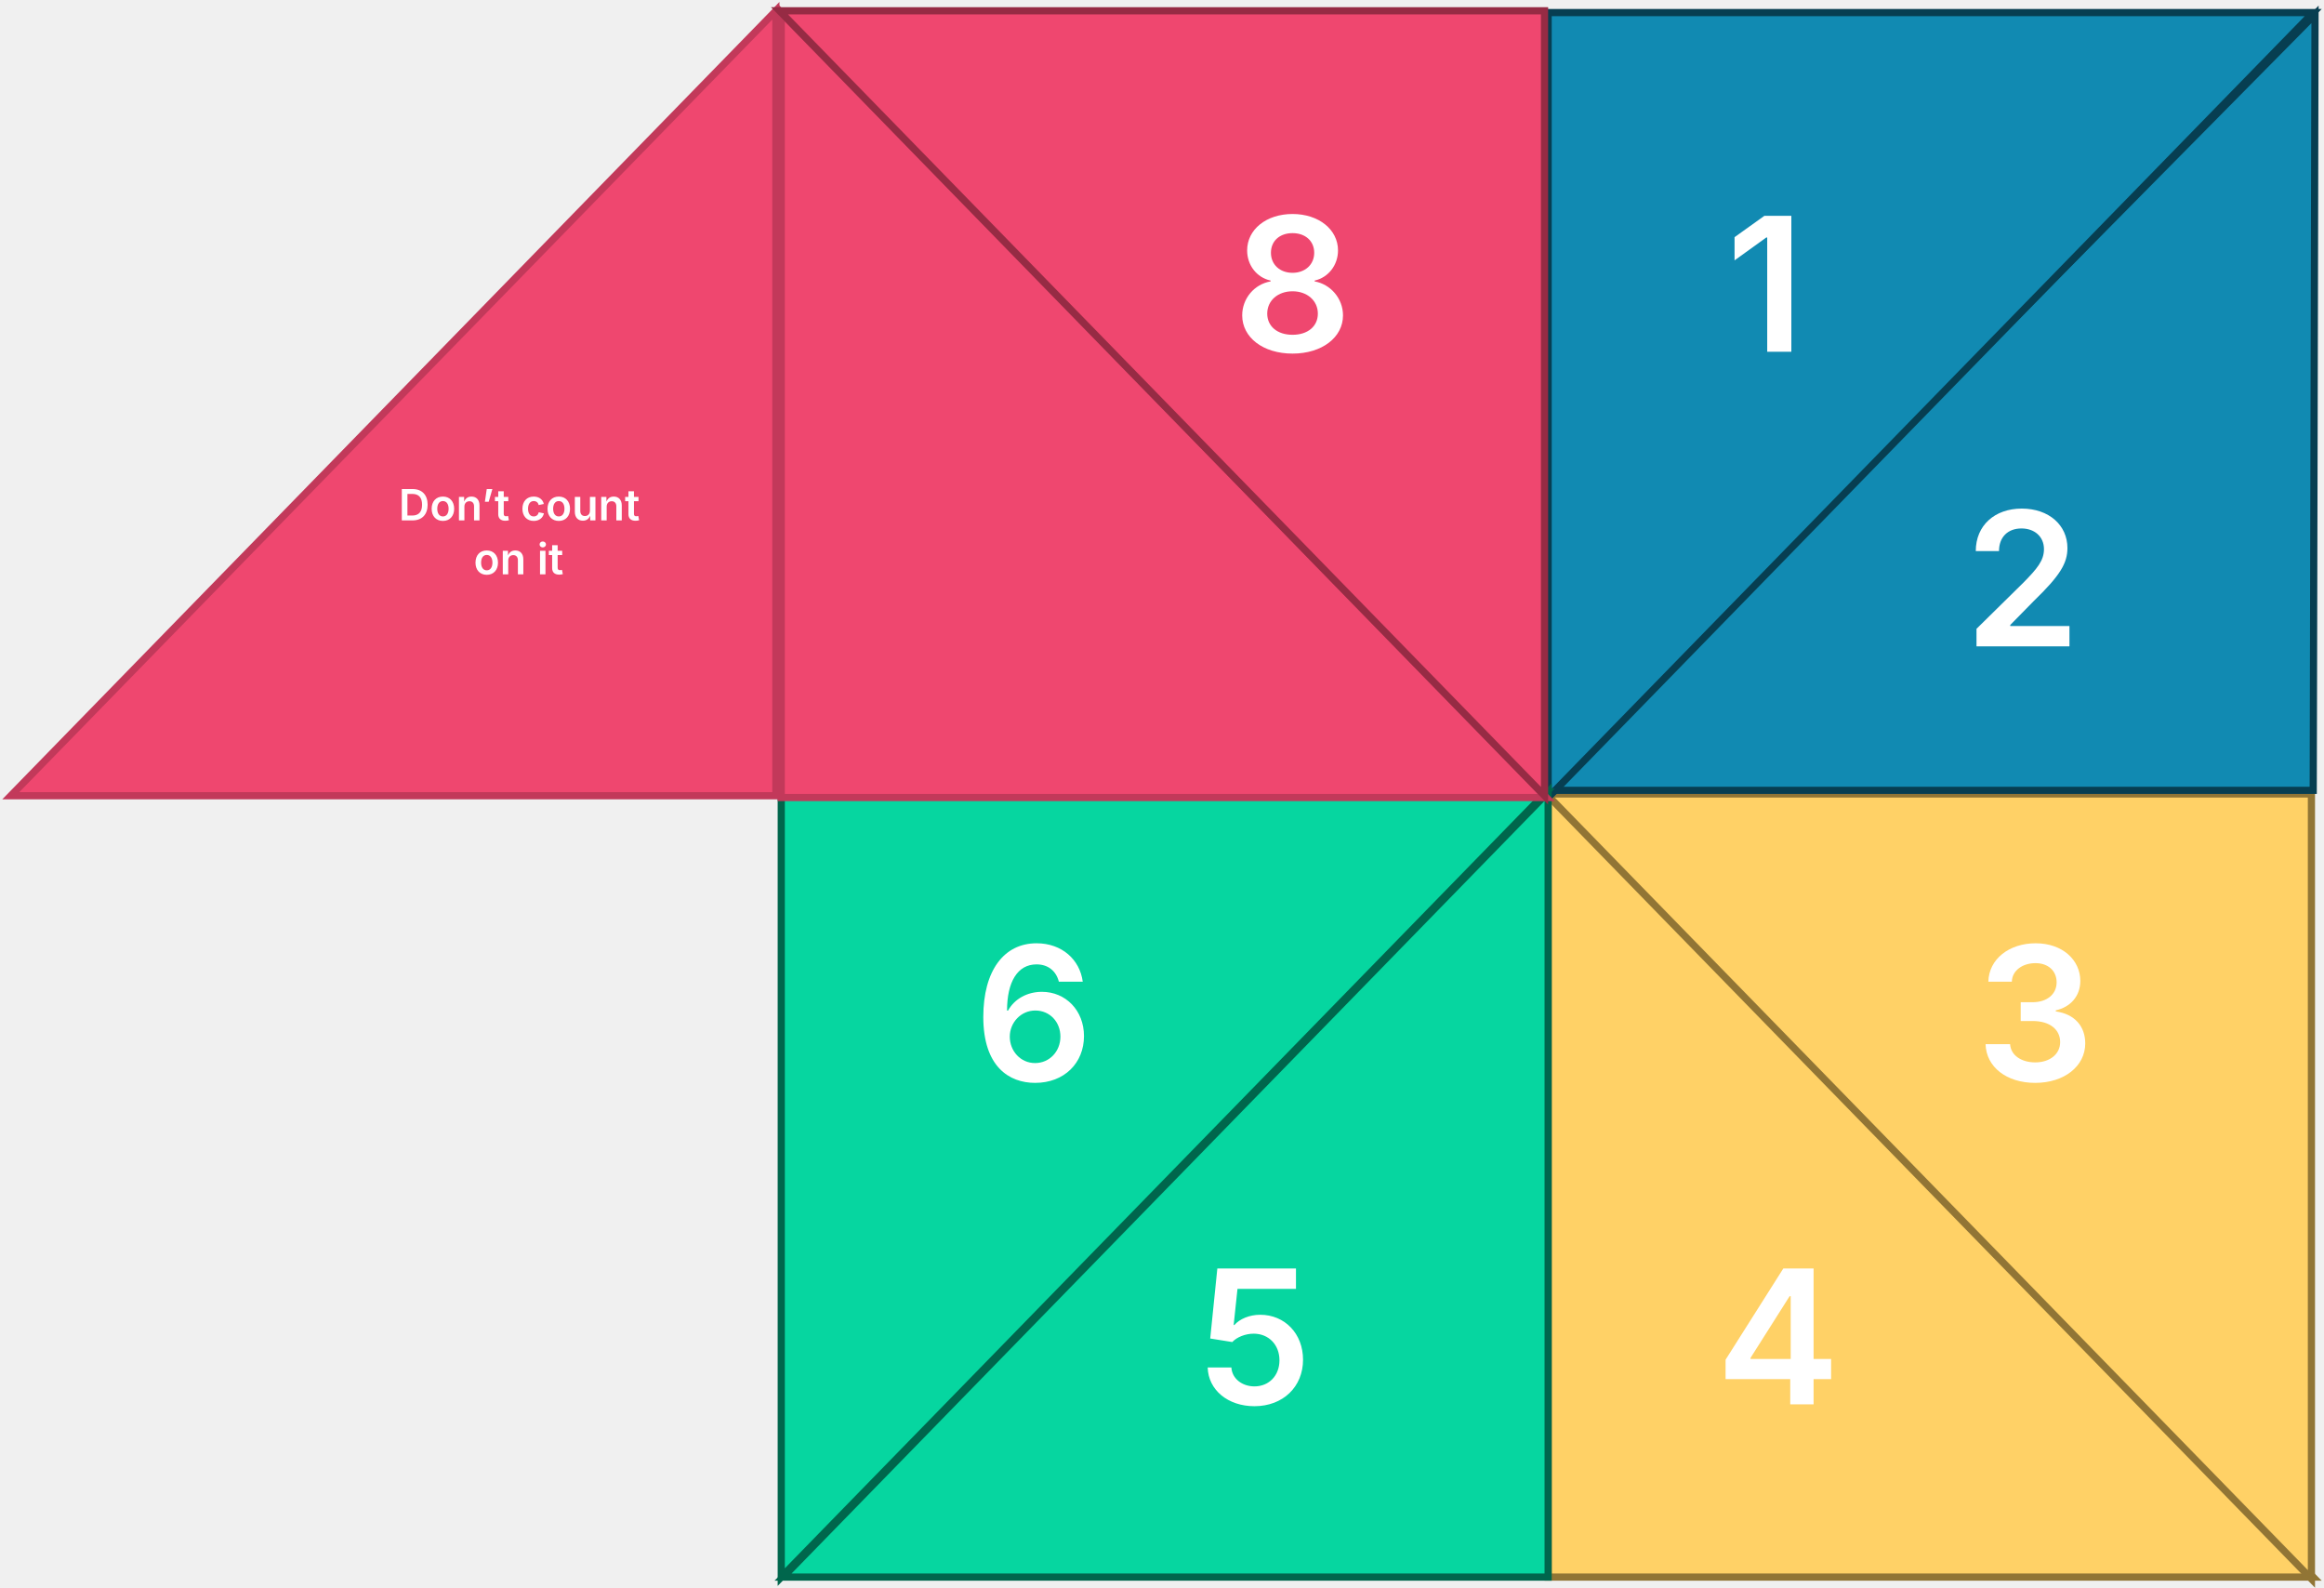
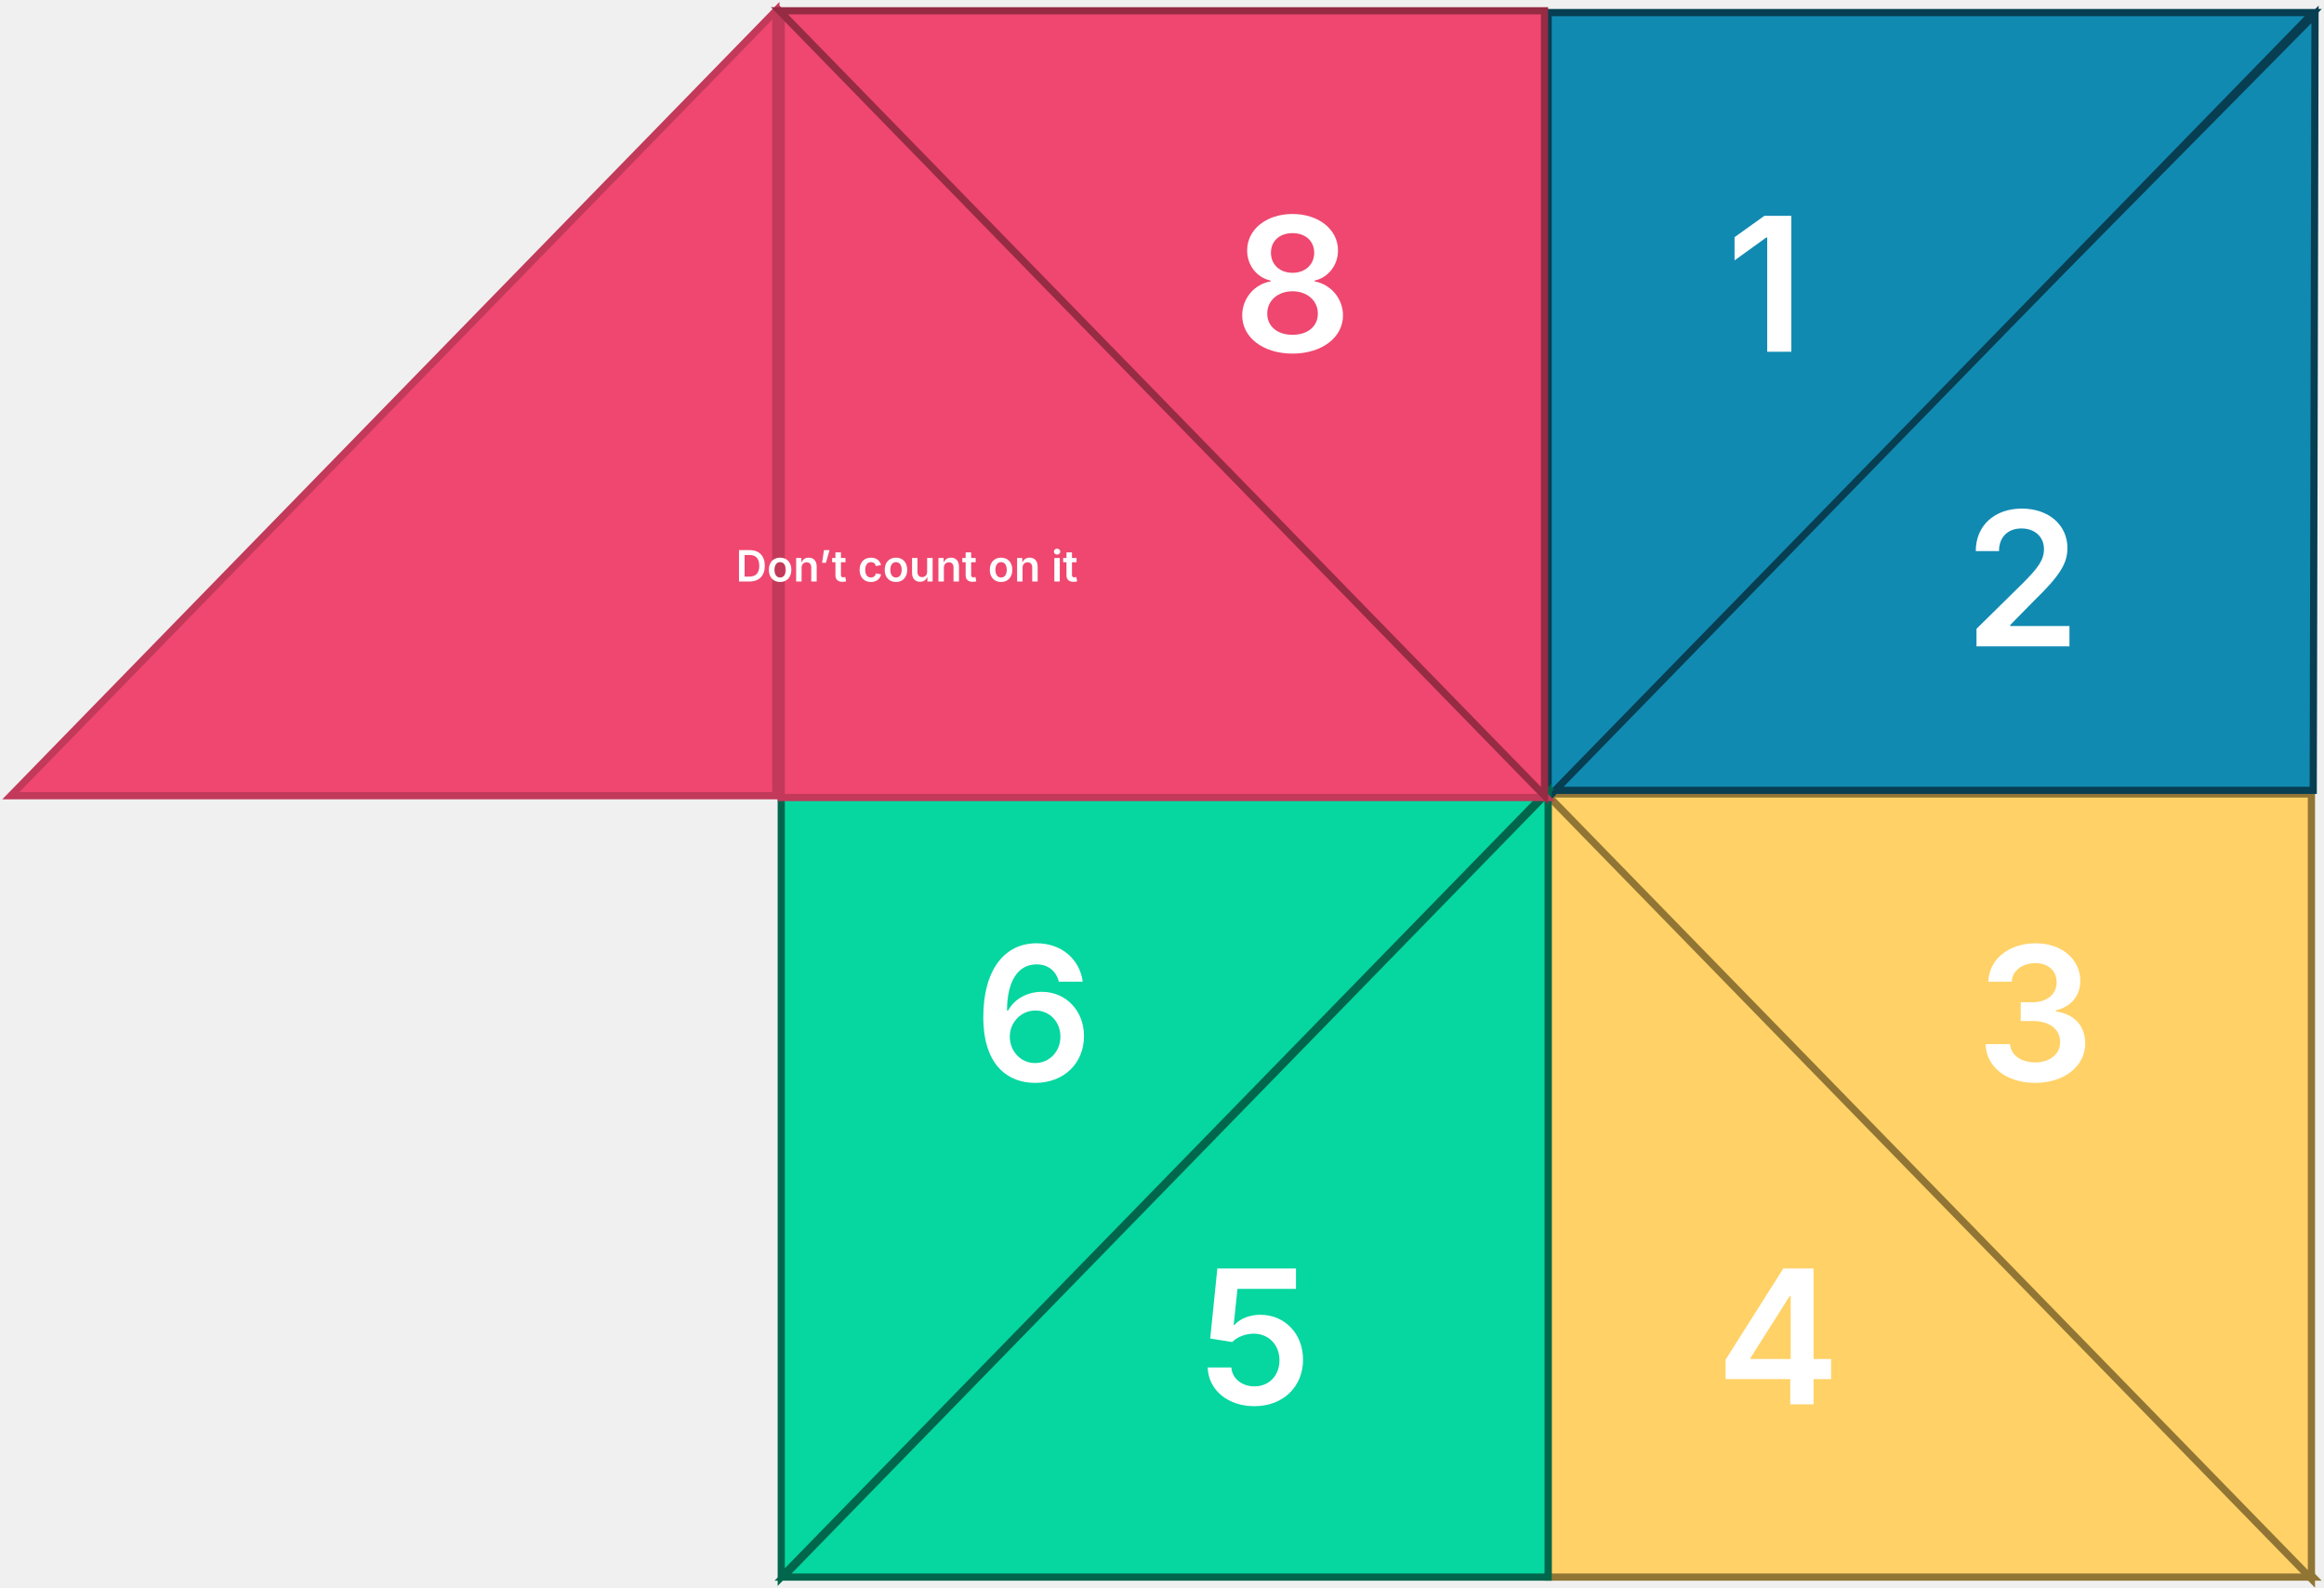
<svg xmlns="http://www.w3.org/2000/svg" width="647" height="442" viewBox="0 0 647 442" fill="none">
  <g id="7-Opened">
    <g id="Bottom-Right-4">
      <path id="Bottom-Left-2-Flap" d="M431 220.5L644 439H431V220.5Z" fill="#FFD166" stroke="#917535" stroke-width="2" />
      <text id="4" fill="white" xml:space="preserve" style="white-space: pre" font-family="Inter" font-size="52" font-weight="600" letter-spacing="0em">
        <tspan x="477.684" y="390.909">4</tspan>
      </text>
    </g>
    <g id="Bottom-Right-3">
      <path id="Bottom-Left-1-Flap" d="M643.5 439.5L430.5 221H643.5V439.5Z" fill="#FFD166" stroke="#917535" stroke-width="2" />
      <text id="3" fill="white" xml:space="preserve" style="white-space: pre" font-family="Inter" font-size="52" font-weight="600" letter-spacing="0em">
        <tspan x="550.064" y="300.909">3</tspan>
      </text>
    </g>
    <g id="Top-Right-2">
      <path id="Top-Left-1-Flap" d="M644.5 4L431 220H644L644.5 4Z" fill="#118AB2" stroke="#073E51" stroke-width="2" />
      <text id="2" fill="white" xml:space="preserve" style="white-space: pre" font-family="Inter" font-size="52" font-weight="600" letter-spacing="0em">
        <tspan x="546.852" y="179.909">2</tspan>
      </text>
    </g>
    <g id="Top-Right-1">
      <path id="Top-Left-1-Flap_2" d="M431 222L644 3.5H431V222Z" fill="#118AB2" stroke="#073E51" stroke-width="2" />
      <text id="1" fill="white" xml:space="preserve" style="white-space: pre" font-family="Inter" font-size="52" font-weight="600" letter-spacing="0em">
        <tspan x="480.508" y="97.909">1</tspan>
      </text>
    </g>
    <g id="Bottom-Left-5">
      <path id="Bottom-Left-2-Flap_2" d="M431 220.5L218 439H431V220.5Z" fill="#06D6A0" stroke="#00664C" stroke-width="2" />
      <text id="5" fill="white" xml:space="preserve" style="white-space: pre" font-family="Inter" font-size="52" font-weight="600" letter-spacing="0em">
        <tspan x="333.547" y="390.909">5</tspan>
      </text>
    </g>
    <g id="Bottom-Left-6">
      <path id="Bottom-Left-1-Flap_2" d="M217.5 439L430.5 220.5H217.5V439Z" fill="#06D6A0" stroke="#00664C" stroke-width="2" />
      <text id="6" fill="white" xml:space="preserve" style="white-space: pre" font-family="Inter" font-size="52" font-weight="600" letter-spacing="0em">
        <tspan x="271.141" y="300.909">6</tspan>
      </text>
    </g>
    <g id="Top-Left-7">
      <path id="Top-Left-1-Flap_3" d="M217.5 3.5L430.5 222H217.5V3.5Z" fill="#EF476F" stroke="#C2395A" stroke-width="2" />
    </g>
    <g id="Top-Left-7-Opened">
      <path id="Top-Left-1-Flap-Opened" d="M216 3L3 221.5H216V3Z" fill="#EF476F" stroke="#C2395A" stroke-width="2" />
-       <text id="fortuneText" fill="white" xml:space="preserve" style="white-space: pre" font-family="Inter" font-size="12" font-weight="600" letter-spacing="0em">
-         <tspan x="110.99" y="144.864">Don’t count </tspan>
-         <tspan x="131.861" y="159.864">on it</tspan>
+       <text id="fortuneText" transform="matrix(1 0 0 1 170 150)" fill="white" xml:space="preserve" style="white-space: pre" font-family="Inter" font-size="12" font-weight="600" letter-spacing="0em">
+         <tspan x="34.863" y="11.864">Don’t count on it</tspan>
      </text>
    </g>
    <g id="Top-Left-8">
      <path id="Top-Left-1-Flap_4" d="M430 221.5L217 3H430V221.5Z" fill="#EF476F" stroke="#962B44" stroke-width="2" />
      <text id="8" fill="white" xml:space="preserve" style="white-space: pre" font-family="Inter" font-size="52" font-weight="600" letter-spacing="0em">
        <tspan x="343.217" y="97.909">8</tspan>
      </text>
    </g>
  </g>
</svg>
